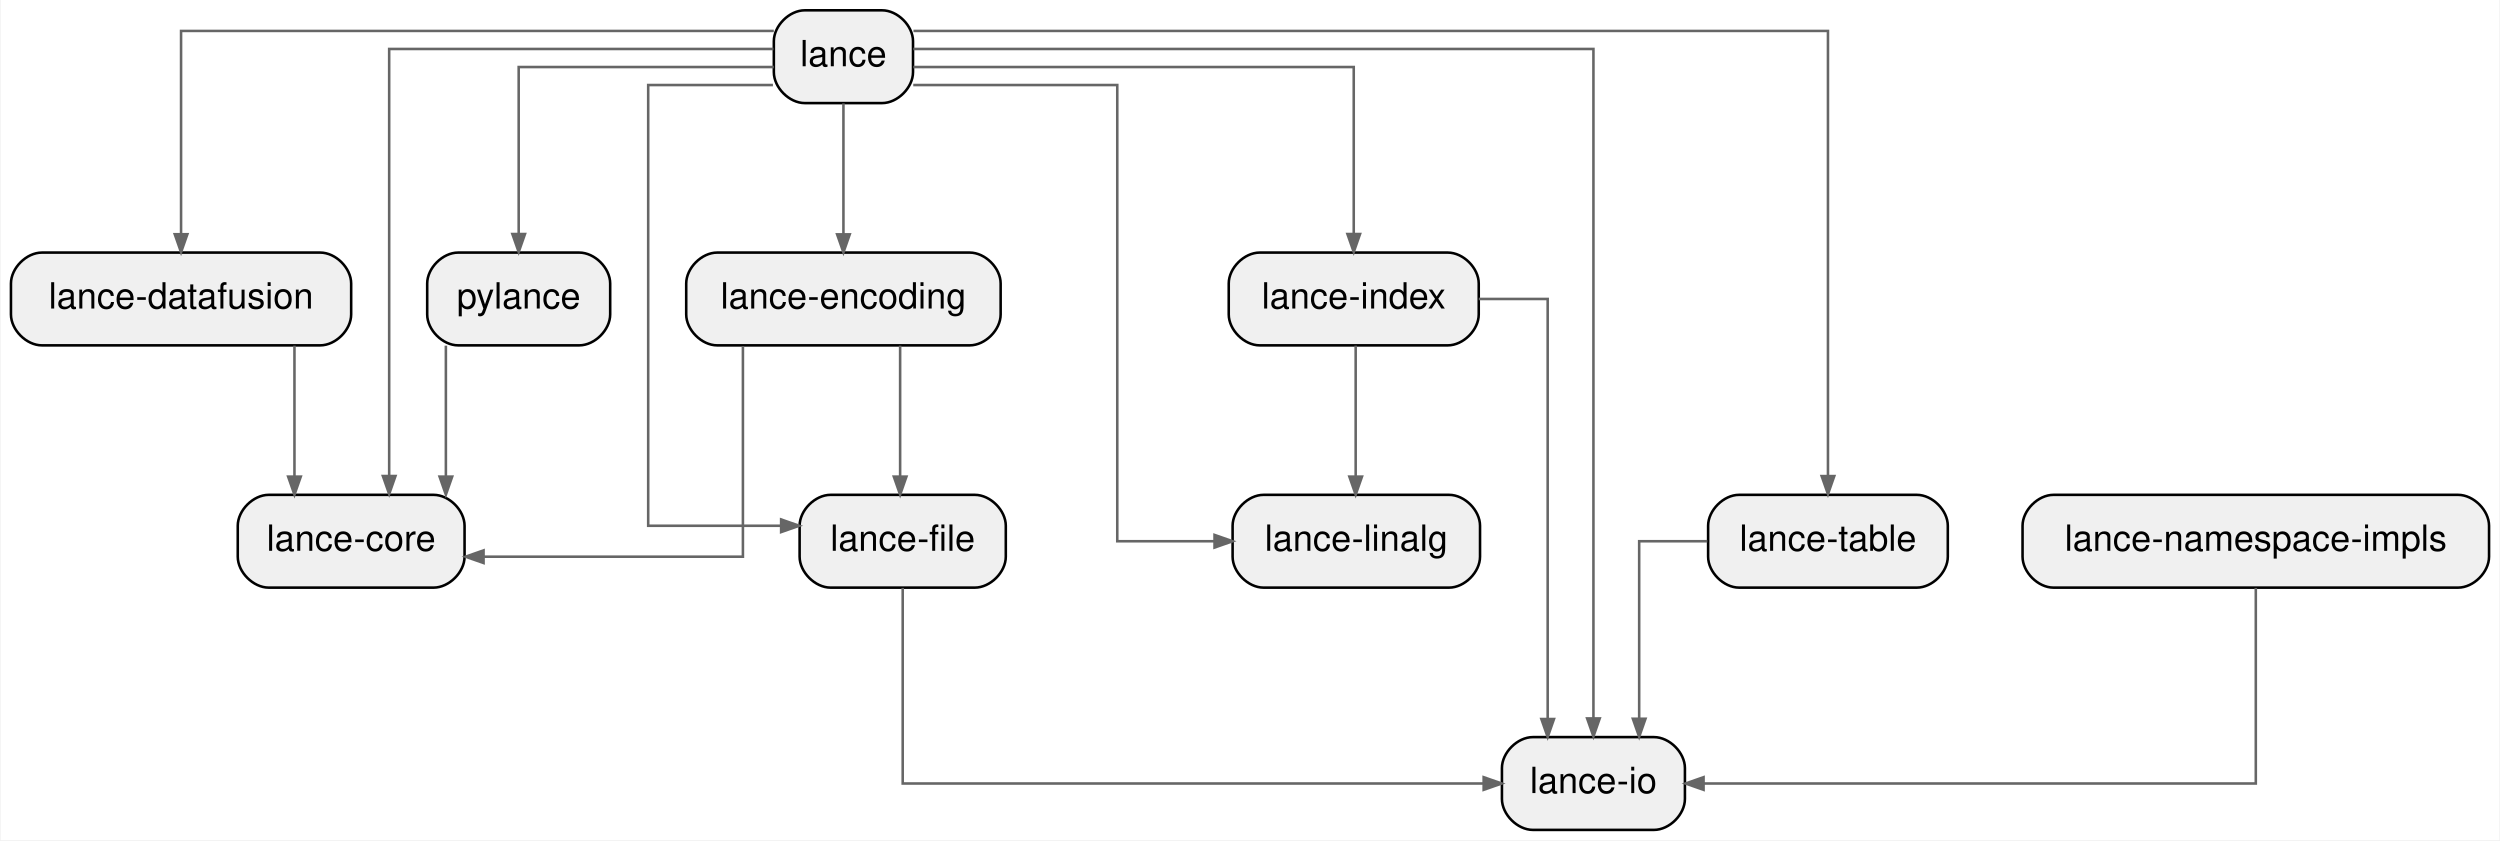
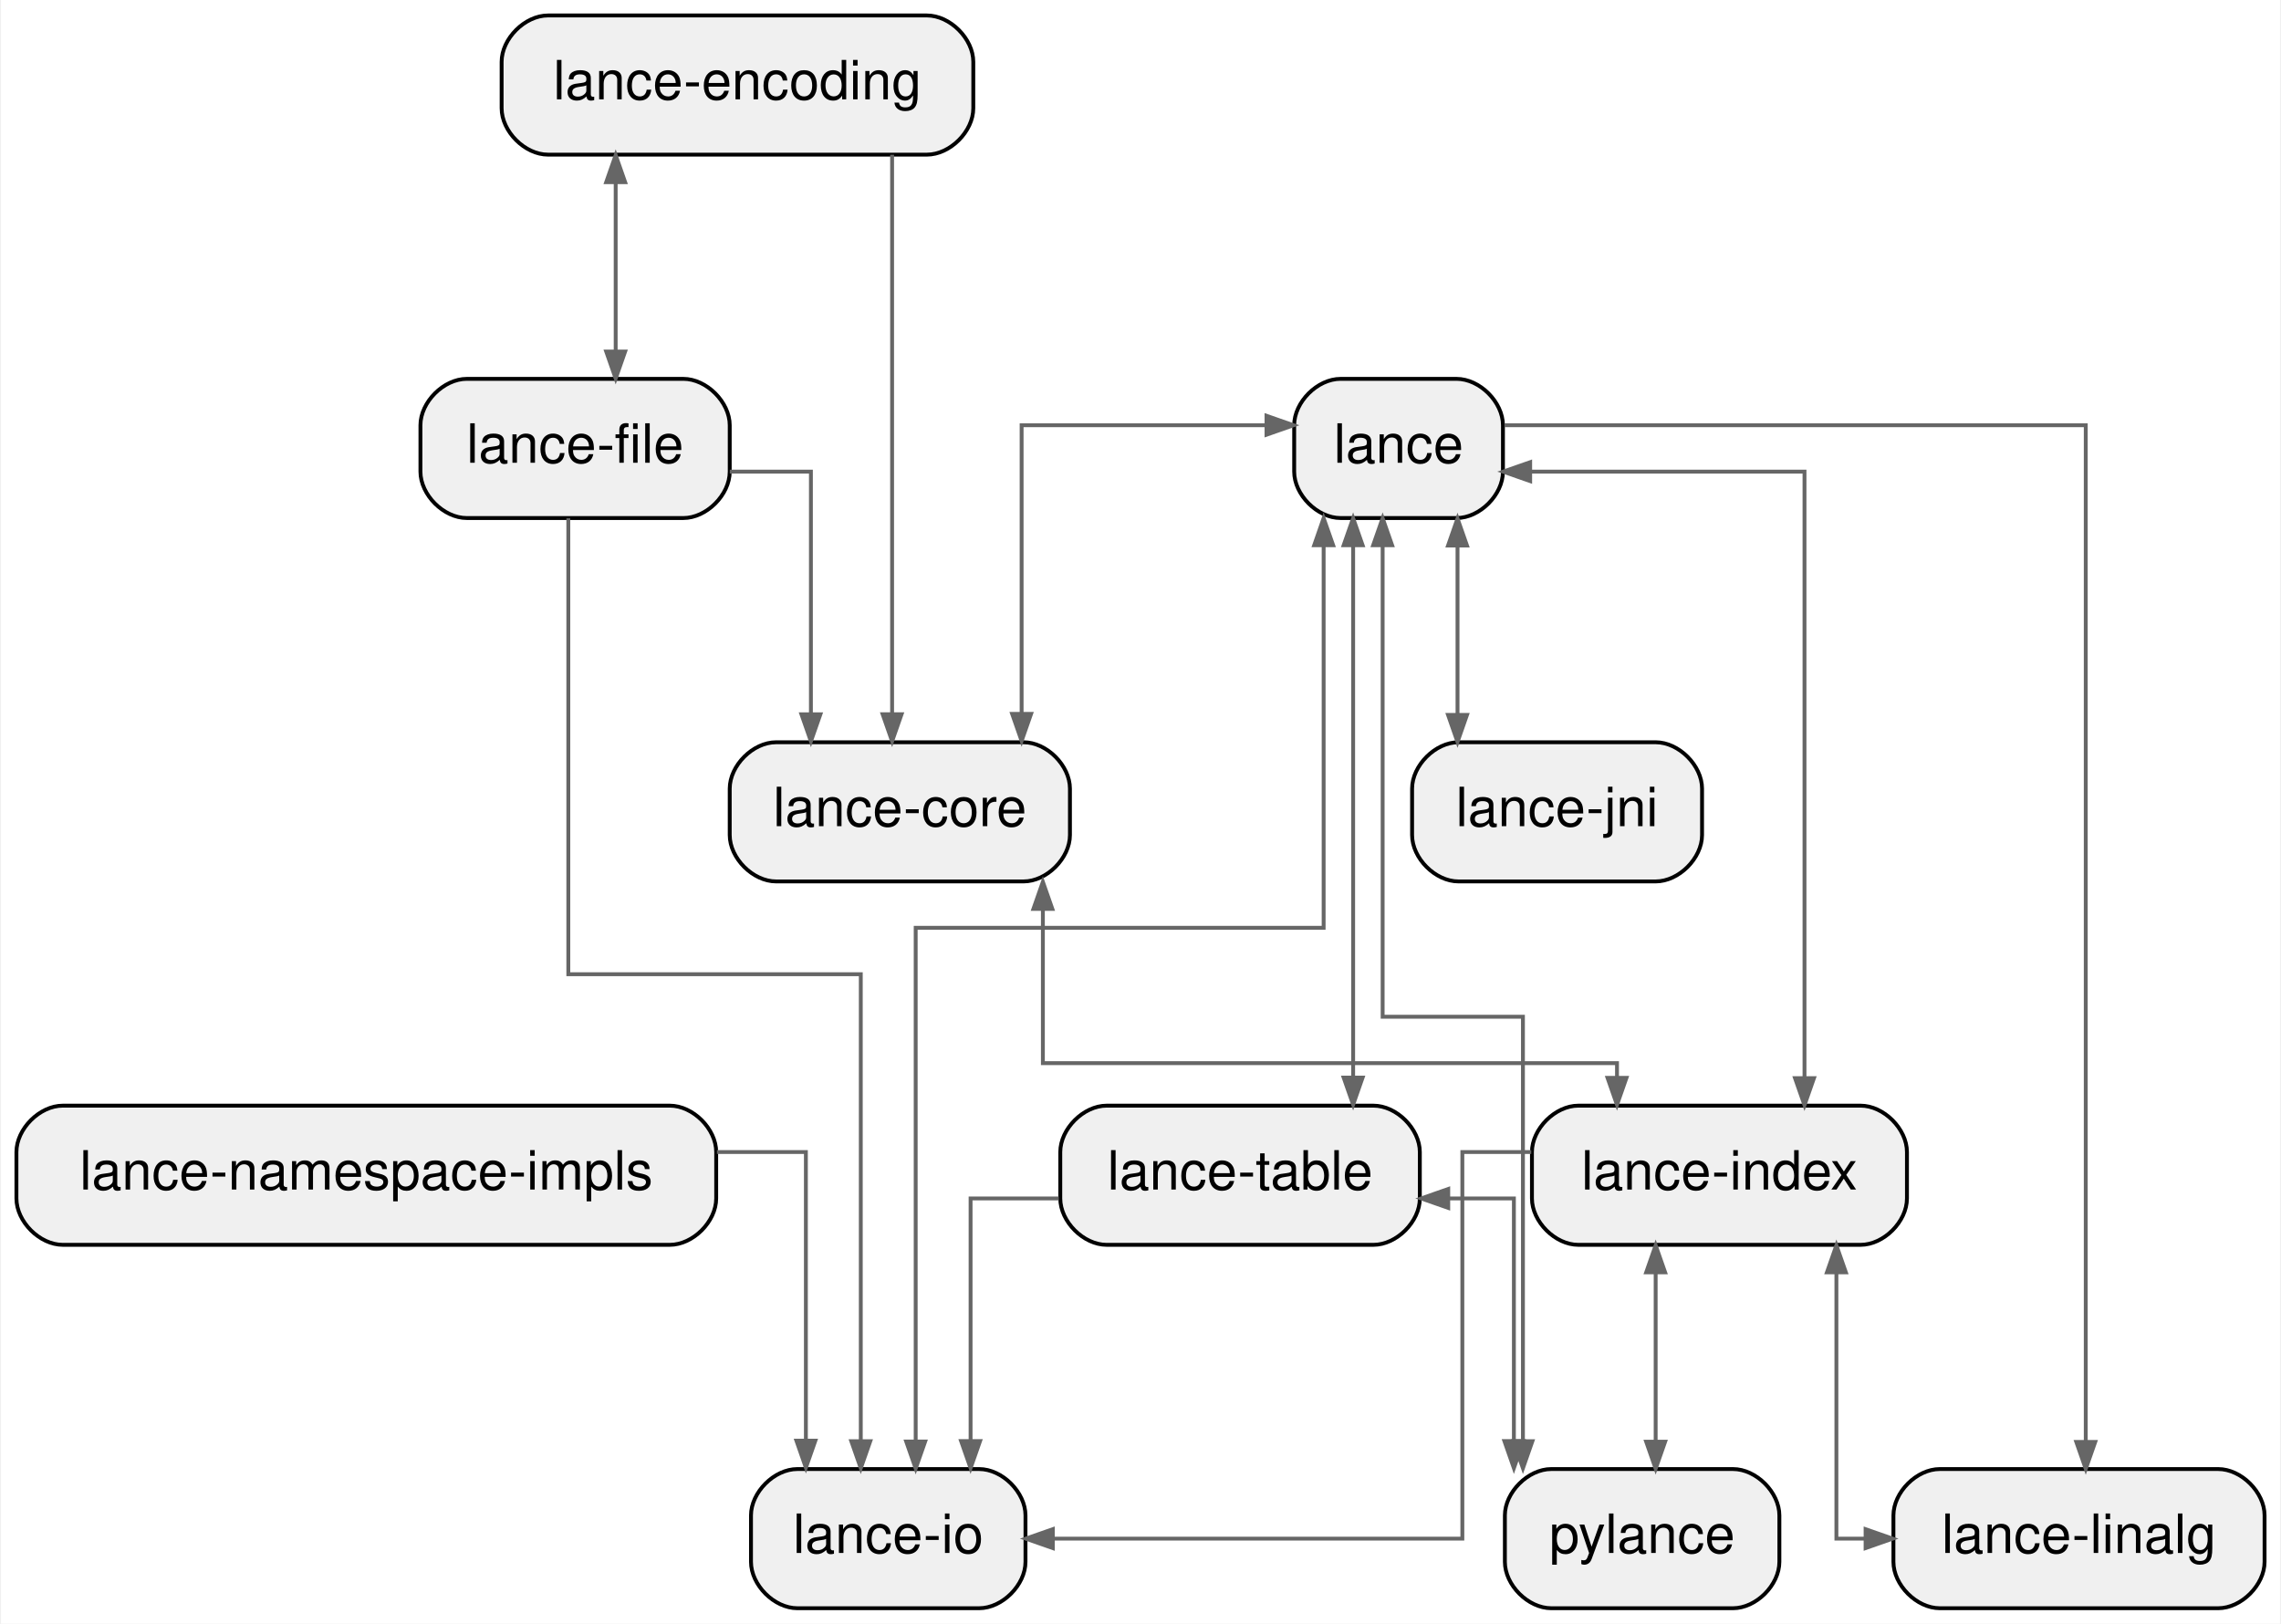
- <svg xmlns="http://www.w3.org/2000/svg" width="970pt" height="326pt" viewBox="0.00 0.00 969.50 326.00">
-   <g id="graph0" class="graph" transform="scale(1 1) rotate(0) translate(4 322)">
-     <polygon fill="white" stroke="transparent" points="-4,4 -4,-322 965.5,-322 965.5,4 -4,4" />
+ <svg xmlns="http://www.w3.org/2000/svg" width="590pt" height="420pt" viewBox="0.00 0.00 589.50 420.00">
+   <g id="graph0" class="graph" transform="scale(1 1) rotate(0) translate(4 416)">
+     <polygon fill="white" stroke="transparent" points="-4,4 -4,-416 585.5,-416 585.5,4 -4,4" />
    <g id="node1" class="node">
-       <path fill="#f0f0f0" stroke="black" d="M338,-318C338,-318 308,-318 308,-318 302,-318 296,-312 296,-306 296,-306 296,-294 296,-294 296,-288 302,-282 308,-282 308,-282 338,-282 338,-282 344,-282 350,-288 350,-294 350,-294 350,-306 350,-306 350,-312 344,-318 338,-318" />
-       <text text-anchor="middle" x="323" y="-296.3" font-family="Helvetica,sans-Serif" font-size="14.00">lance</text>
+       <path fill="#f0f0f0" stroke="black" d="M372.5,-318C372.5,-318 342.5,-318 342.5,-318 336.5,-318 330.5,-312 330.5,-306 330.5,-306 330.5,-294 330.5,-294 330.5,-288 336.5,-282 342.5,-282 342.5,-282 372.5,-282 372.5,-282 378.5,-282 384.5,-288 384.5,-294 384.5,-294 384.5,-306 384.5,-306 384.5,-312 378.5,-318 372.5,-318" />
+       <text text-anchor="middle" x="357.5" y="-296.3" font-family="Helvetica,sans-Serif" font-size="14.00">lance</text>
    </g>
    <g id="node2" class="node">
-       <path fill="#f0f0f0" stroke="black" d="M164,-130C164,-130 100,-130 100,-130 94,-130 88,-124 88,-118 88,-118 88,-106 88,-106 88,-100 94,-94 100,-94 100,-94 164,-94 164,-94 170,-94 176,-100 176,-106 176,-106 176,-118 176,-118 176,-124 170,-130 164,-130" />
-       <text text-anchor="middle" x="132" y="-108.3" font-family="Helvetica,sans-Serif" font-size="14.00">lance-core</text>
+       <path fill="#f0f0f0" stroke="black" d="M260.5,-224C260.5,-224 196.5,-224 196.5,-224 190.5,-224 184.5,-218 184.5,-212 184.5,-212 184.5,-200 184.5,-200 184.5,-194 190.5,-188 196.5,-188 196.5,-188 260.5,-188 260.5,-188 266.5,-188 272.5,-194 272.5,-200 272.5,-200 272.5,-212 272.5,-212 272.5,-218 266.5,-224 260.5,-224" />
+       <text text-anchor="middle" x="228.5" y="-202.3" font-family="Helvetica,sans-Serif" font-size="14.00">lance-core</text>
    </g>
    <g id="edge1" class="edge">
-       <path fill="none" stroke="#666666" d="M295.85,-303C246.41,-303 146.75,-303 146.75,-303 146.75,-303 146.75,-137.31 146.75,-137.31" />
-       <polygon fill="#666666" stroke="#666666" points="149.2,-137.31 146.75,-130.31 144.3,-137.31 149.2,-137.31" />
+       <path fill="none" stroke="#666666" d="M323.34,-306C323.34,-306 260,-306 260,-306 260,-306 260,-231.34 260,-231.34" />
+       <polygon fill="#666666" stroke="#666666" points="323.34,-308.45 330.34,-306 323.34,-303.55 323.34,-308.45" />
+       <polygon fill="#666666" stroke="#666666" points="262.45,-231.34 260,-224.34 257.55,-231.34 262.45,-231.34" />
+     </g>
+     <g id="node5" class="node">
+       <path fill="#f0f0f0" stroke="black" d="M477,-130C477,-130 404,-130 404,-130 398,-130 392,-124 392,-118 392,-118 392,-106 392,-106 392,-100 398,-94 404,-94 404,-94 477,-94 477,-94 483,-94 489,-100 489,-106 489,-106 489,-118 489,-118 489,-124 483,-130 477,-130" />
+       <text text-anchor="middle" x="440.5" y="-108.3" font-family="Helvetica,sans-Serif" font-size="14.00">lance-index</text>
+     </g>
+     <g id="edge2" class="edge">
+       <path fill="none" stroke="#666666" d="M391.54,-294C391.54,-294 462.5,-294 462.5,-294 462.5,-294 462.5,-137.12 462.5,-137.12" />
+       <polygon fill="#666666" stroke="#666666" points="391.54,-291.55 384.54,-294 391.54,-296.45 391.54,-291.55" />
+       <polygon fill="#666666" stroke="#666666" points="464.95,-137.12 462.5,-130.12 460.05,-137.12 464.95,-137.12" />
+     </g>
+     <g id="node6" class="node">
+       <path fill="#f0f0f0" stroke="black" d="M249,-36C249,-36 202,-36 202,-36 196,-36 190,-30 190,-24 190,-24 190,-12 190,-12 190,-6 196,0 202,0 202,0 249,0 249,0 255,0 261,-6 261,-12 261,-12 261,-24 261,-24 261,-30 255,-36 249,-36" />
+       <text text-anchor="middle" x="225.5" y="-14.3" font-family="Helvetica,sans-Serif" font-size="14.00">lance-io</text>
+     </g>
+     <g id="edge3" class="edge">
+       <path fill="none" stroke="#666666" d="M338.12,-274.97C338.12,-274.97 338.12,-176 338.12,-176 338.12,-176 232.6,-176 232.6,-176 232.6,-176 232.6,-43.12 232.6,-43.12" />
+       <polygon fill="#666666" stroke="#666666" points="335.68,-274.97 338.12,-281.97 340.58,-274.97 335.68,-274.97" />
+       <polygon fill="#666666" stroke="#666666" points="235.05,-43.12 232.6,-36.12 230.15,-43.12 235.05,-43.12" />
+     </g>
+     <g id="node7" class="node">
+       <path fill="#f0f0f0" stroke="black" d="M424,-224C424,-224 373,-224 373,-224 367,-224 361,-218 361,-212 361,-212 361,-200 361,-200 361,-194 367,-188 373,-188 373,-188 424,-188 424,-188 430,-188 436,-194 436,-200 436,-200 436,-212 436,-212 436,-218 430,-224 424,-224" />
+       <text text-anchor="middle" x="398.5" y="-202.3" font-family="Helvetica,sans-Serif" font-size="14.00">lance-jni</text>
+     </g>
+     <g id="edge4" class="edge">
+       <path fill="none" stroke="#666666" d="M372.75,-274.88C372.75,-274.88 372.75,-231.07 372.75,-231.07" />
+       <polygon fill="#666666" stroke="#666666" points="375.2,-231.07 372.75,-224.07 370.3,-231.07 375.2,-231.07" />
+       <polygon fill="#666666" stroke="#666666" points="370.3,-274.88 372.75,-281.88 375.2,-274.88 370.3,-274.88" />
+     </g>
+     <g id="node8" class="node">
+       <path fill="#f0f0f0" stroke="black" d="M569.5,-36C569.5,-36 497.5,-36 497.5,-36 491.5,-36 485.5,-30 485.5,-24 485.5,-24 485.5,-12 485.5,-12 485.5,-6 491.5,0 497.5,0 497.5,0 569.5,0 569.5,0 575.5,0 581.5,-6 581.5,-12 581.5,-12 581.5,-24 581.5,-24 581.5,-30 575.5,-36 569.5,-36" />
+       <text text-anchor="middle" x="533.5" y="-14.3" font-family="Helvetica,sans-Serif" font-size="14.00">lance-linalg</text>
+     </g>
+     <g id="edge5" class="edge">
+       <path fill="none" stroke="#666666" d="M384.88,-306C434.74,-306 535.25,-306 535.25,-306 535.25,-306 535.25,-43.02 535.25,-43.02" />
+       <polygon fill="#666666" stroke="#666666" points="537.7,-43.02 535.25,-36.02 532.8,-43.02 537.7,-43.02" />
+     </g>
+     <g id="node10" class="node">
+       <path fill="#f0f0f0" stroke="black" d="M351,-130C351,-130 282,-130 282,-130 276,-130 270,-124 270,-118 270,-118 270,-106 270,-106 270,-100 276,-94 282,-94 282,-94 351,-94 351,-94 357,-94 363,-100 363,-106 363,-106 363,-118 363,-118 363,-124 357,-130 351,-130" />
+       <text text-anchor="middle" x="316.5" y="-108.3" font-family="Helvetica,sans-Serif" font-size="14.00">lance-table</text>
+     </g>
+     <g id="edge6" class="edge">
+       <path fill="none" stroke="#666666" d="M345.75,-274.97C345.75,-274.97 345.75,-137.25 345.75,-137.25" />
+       <polygon fill="#666666" stroke="#666666" points="348.2,-137.25 345.75,-130.25 343.3,-137.25 348.2,-137.25" />
+       <polygon fill="#666666" stroke="#666666" points="343.3,-274.97 345.75,-281.97 348.2,-274.97 343.3,-274.97" />
+     </g>
+     <g id="node11" class="node">
+       <path fill="#f0f0f0" stroke="black" d="M444,-36C444,-36 397,-36 397,-36 391,-36 385,-30 385,-24 385,-24 385,-12 385,-12 385,-6 391,0 397,0 397,0 444,0 444,0 450,0 456,-6 456,-12 456,-12 456,-24 456,-24 456,-30 450,-36 444,-36" />
+       <text text-anchor="middle" x="420.5" y="-14.3" font-family="Helvetica,sans-Serif" font-size="14.00">pylance</text>
+     </g>
+     <g id="edge7" class="edge">
+       <path fill="none" stroke="#666666" d="M353.38,-274.97C353.38,-274.97 353.38,-153 353.38,-153 353.38,-153 389.67,-153 389.67,-153 389.67,-153 389.67,-43.21 389.67,-43.21" />
+       <polygon fill="#666666" stroke="#666666" points="350.93,-274.97 353.38,-281.97 355.83,-274.97 350.93,-274.97" />
+       <polygon fill="#666666" stroke="#666666" points="392.12,-43.21 389.67,-36.21 387.22,-43.21 392.12,-43.21" />
+     </g>
+     <g id="edge8" class="edge">
+       <path fill="none" stroke="#666666" d="M265.5,-180.89C265.5,-180.89 265.5,-141 265.5,-141 265.5,-141 414,-141 414,-141 414,-141 414,-137.2 414,-137.2" />
+       <polygon fill="#666666" stroke="#666666" points="263.05,-180.89 265.5,-187.89 267.95,-180.89 263.05,-180.89" />
+       <polygon fill="#666666" stroke="#666666" points="416.45,-137.2 414,-130.2 411.55,-137.2 416.45,-137.2" />
    </g>
    <g id="node3" class="node">
-       <path fill="#f0f0f0" stroke="black" d="M120,-224C120,-224 12,-224 12,-224 6,-224 0,-218 0,-212 0,-212 0,-200 0,-200 0,-194 6,-188 12,-188 12,-188 120,-188 120,-188 126,-188 132,-194 132,-200 132,-200 132,-212 132,-212 132,-218 126,-224 120,-224" />
-       <text text-anchor="middle" x="66" y="-202.3" font-family="Helvetica,sans-Serif" font-size="14.00">lance-datafusion</text>
+       <path fill="#f0f0f0" stroke="black" d="M235.5,-412C235.5,-412 137.5,-412 137.5,-412 131.5,-412 125.5,-406 125.5,-400 125.5,-400 125.5,-388 125.5,-388 125.5,-382 131.5,-376 137.5,-376 137.5,-376 235.5,-376 235.5,-376 241.5,-376 247.5,-382 247.5,-388 247.5,-388 247.5,-400 247.5,-400 247.5,-406 241.5,-412 235.5,-412" />
+       <text text-anchor="middle" x="186.5" y="-390.3" font-family="Helvetica,sans-Serif" font-size="14.00">lance-encoding</text>
    </g>
-     <g id="edge2" class="edge">
-       <path fill="none" stroke="#666666" d="M295.98,-310C230,-310 66,-310 66,-310 66,-310 66,-231.12 66,-231.12" />
-       <polygon fill="#666666" stroke="#666666" points="68.45,-231.12 66,-224.12 63.55,-231.12 68.45,-231.12" />
+     <g id="edge9" class="edge">
+       <path fill="none" stroke="#666666" d="M226.5,-375.97C226.5,-375.97 226.5,-231.25 226.5,-231.25" />
+       <polygon fill="#666666" stroke="#666666" points="228.95,-231.25 226.5,-224.25 224.05,-231.25 228.95,-231.25" />
    </g>
    <g id="node4" class="node">
-       <path fill="#f0f0f0" stroke="black" d="M372,-224C372,-224 274,-224 274,-224 268,-224 262,-218 262,-212 262,-212 262,-200 262,-200 262,-194 268,-188 274,-188 274,-188 372,-188 372,-188 378,-188 384,-194 384,-200 384,-200 384,-212 384,-212 384,-218 378,-224 372,-224" />
-       <text text-anchor="middle" x="323" y="-202.3" font-family="Helvetica,sans-Serif" font-size="14.00">lance-encoding</text>
-     </g>
-     <g id="edge3" class="edge">
-       <path fill="none" stroke="#666666" d="M323,-281.88C323,-281.88 323,-231.07 323,-231.07" />
-       <polygon fill="#666666" stroke="#666666" points="325.45,-231.07 323,-224.07 320.55,-231.07 325.45,-231.07" />
-     </g>
-     <g id="node5" class="node">
-       <path fill="#f0f0f0" stroke="black" d="M374,-130C374,-130 318,-130 318,-130 312,-130 306,-124 306,-118 306,-118 306,-106 306,-106 306,-100 312,-94 318,-94 318,-94 374,-94 374,-94 380,-94 386,-100 386,-106 386,-106 386,-118 386,-118 386,-124 380,-130 374,-130" />
-       <text text-anchor="middle" x="346" y="-108.3" font-family="Helvetica,sans-Serif" font-size="14.00">lance-file</text>
-     </g>
-     <g id="edge4" class="edge">
-       <path fill="none" stroke="#666666" d="M295.65,-289C273.95,-289 247.25,-289 247.25,-289 247.25,-289 247.25,-118 247.25,-118 247.25,-118 298.83,-118 298.83,-118" />
-       <polygon fill="#666666" stroke="#666666" points="298.83,-120.45 305.83,-118 298.83,-115.55 298.83,-120.45" />
-     </g>
-     <g id="node6" class="node">
-       <path fill="#f0f0f0" stroke="black" d="M557.5,-224C557.5,-224 484.5,-224 484.5,-224 478.5,-224 472.5,-218 472.5,-212 472.5,-212 472.5,-200 472.5,-200 472.5,-194 478.5,-188 484.5,-188 484.5,-188 557.5,-188 557.5,-188 563.5,-188 569.5,-194 569.5,-200 569.5,-200 569.5,-212 569.5,-212 569.5,-218 563.5,-224 557.5,-224" />
-       <text text-anchor="middle" x="521" y="-202.3" font-family="Helvetica,sans-Serif" font-size="14.00">lance-index</text>
-     </g>
-     <g id="edge5" class="edge">
-       <path fill="none" stroke="#666666" d="M350.12,-296C404.34,-296 521,-296 521,-296 521,-296 521,-231.21 521,-231.21" />
-       <polygon fill="#666666" stroke="#666666" points="523.45,-231.21 521,-224.21 518.55,-231.21 523.45,-231.21" />
-     </g>
-     <g id="node7" class="node">
-       <path fill="#f0f0f0" stroke="black" d="M637.5,-36C637.5,-36 590.5,-36 590.5,-36 584.5,-36 578.5,-30 578.5,-24 578.5,-24 578.5,-12 578.5,-12 578.5,-6 584.5,0 590.5,0 590.5,0 637.5,0 637.5,0 643.5,0 649.5,-6 649.5,-12 649.5,-12 649.5,-24 649.5,-24 649.5,-30 643.5,-36 637.5,-36" />
-       <text text-anchor="middle" x="614" y="-14.3" font-family="Helvetica,sans-Serif" font-size="14.00">lance-io</text>
-     </g>
-     <g id="edge6" class="edge">
-       <path fill="none" stroke="#666666" d="M350.12,-303C422.36,-303 614,-303 614,-303 614,-303 614,-43.26 614,-43.26" />
-       <polygon fill="#666666" stroke="#666666" points="616.45,-43.26 614,-36.26 611.55,-43.26 616.45,-43.26" />
-     </g>
-     <g id="node8" class="node">
-       <path fill="#f0f0f0" stroke="black" d="M558,-130C558,-130 486,-130 486,-130 480,-130 474,-124 474,-118 474,-118 474,-106 474,-106 474,-100 480,-94 486,-94 486,-94 558,-94 558,-94 564,-94 570,-100 570,-106 570,-106 570,-118 570,-118 570,-124 564,-130 558,-130" />
-       <text text-anchor="middle" x="522" y="-108.3" font-family="Helvetica,sans-Serif" font-size="14.00">lance-linalg</text>
-     </g>
-     <g id="edge7" class="edge">
-       <path fill="none" stroke="#666666" d="M350.09,-289C381.57,-289 429.25,-289 429.25,-289 429.25,-289 429.25,-112 429.25,-112 429.25,-112 466.99,-112 466.99,-112" />
-       <polygon fill="#666666" stroke="#666666" points="466.99,-114.45 473.99,-112 466.99,-109.55 466.99,-114.45" />
-     </g>
-     <g id="node10" class="node">
-       <path fill="#f0f0f0" stroke="black" d="M739.5,-130C739.5,-130 670.5,-130 670.5,-130 664.5,-130 658.5,-124 658.5,-118 658.5,-118 658.5,-106 658.5,-106 658.5,-100 664.5,-94 670.5,-94 670.5,-94 739.5,-94 739.5,-94 745.5,-94 751.5,-100 751.5,-106 751.5,-106 751.5,-118 751.5,-118 751.5,-124 745.5,-130 739.5,-130" />
-       <text text-anchor="middle" x="705" y="-108.3" font-family="Helvetica,sans-Serif" font-size="14.00">lance-table</text>
-     </g>
-     <g id="edge8" class="edge">
-       <path fill="none" stroke="#666666" d="M350.17,-310C437.44,-310 705,-310 705,-310 705,-310 705,-137.27 705,-137.27" />
-       <polygon fill="#666666" stroke="#666666" points="707.45,-137.27 705,-130.27 702.55,-137.27 707.45,-137.27" />
-     </g>
-     <g id="node11" class="node">
-       <path fill="#f0f0f0" stroke="black" d="M220.5,-224C220.5,-224 173.5,-224 173.5,-224 167.5,-224 161.5,-218 161.5,-212 161.5,-212 161.5,-200 161.5,-200 161.5,-194 167.5,-188 173.5,-188 173.5,-188 220.5,-188 220.5,-188 226.5,-188 232.5,-194 232.5,-200 232.5,-200 232.5,-212 232.5,-212 232.5,-218 226.5,-224 220.5,-224" />
-       <text text-anchor="middle" x="197" y="-202.3" font-family="Helvetica,sans-Serif" font-size="14.00">pylance</text>
-     </g>
-     <g id="edge9" class="edge">
-       <path fill="none" stroke="#666666" d="M295.97,-296C258.95,-296 197,-296 197,-296 197,-296 197,-231.21 197,-231.21" />
-       <polygon fill="#666666" stroke="#666666" points="199.45,-231.21 197,-224.21 194.55,-231.21 199.45,-231.21" />
+       <path fill="#f0f0f0" stroke="black" d="M172.5,-318C172.5,-318 116.5,-318 116.5,-318 110.5,-318 104.5,-312 104.5,-306 104.5,-306 104.5,-294 104.5,-294 104.5,-288 110.5,-282 116.5,-282 116.5,-282 172.5,-282 172.5,-282 178.5,-282 184.5,-288 184.5,-294 184.5,-294 184.5,-306 184.5,-306 184.5,-312 178.5,-318 172.5,-318" />
+       <text text-anchor="middle" x="144.5" y="-296.3" font-family="Helvetica,sans-Serif" font-size="14.00">lance-file</text>
    </g>
    <g id="edge10" class="edge">
-       <path fill="none" stroke="#666666" d="M110,-187.88C110,-187.88 110,-137.07 110,-137.07" />
-       <polygon fill="#666666" stroke="#666666" points="112.45,-137.07 110,-130.07 107.55,-137.07 112.45,-137.07" />
+       <path fill="none" stroke="#666666" d="M155,-368.88C155,-368.88 155,-325.07 155,-325.07" />
+       <polygon fill="#666666" stroke="#666666" points="157.45,-325.07 155,-318.07 152.55,-325.07 157.45,-325.07" />
+       <polygon fill="#666666" stroke="#666666" points="152.55,-368.88 155,-375.88 157.45,-368.88 152.55,-368.88" />
    </g>
    <g id="edge11" class="edge">
-       <path fill="none" stroke="#666666" d="M284,-187.66C284,-158.79 284,-106 284,-106 284,-106 183.37,-106 183.37,-106" />
-       <polygon fill="#666666" stroke="#666666" points="183.37,-103.55 176.37,-106 183.37,-108.45 183.37,-103.55" />
+       <path fill="none" stroke="#666666" d="M184.51,-294C196.01,-294 205.5,-294 205.5,-294 205.5,-294 205.5,-231.23 205.5,-231.23" />
+       <polygon fill="#666666" stroke="#666666" points="207.95,-231.23 205.5,-224.23 203.05,-231.23 207.95,-231.23" />
    </g>
    <g id="edge12" class="edge">
-       <path fill="none" stroke="#666666" d="M345,-187.88C345,-187.88 345,-137.07 345,-137.07" />
-       <polygon fill="#666666" stroke="#666666" points="347.45,-137.07 345,-130.07 342.55,-137.07 347.45,-137.07" />
+       <path fill="none" stroke="#666666" d="M142.75,-281.94C142.75,-244.95 142.75,-164 142.75,-164 142.75,-164 218.4,-164 218.4,-164 218.4,-164 218.4,-43.2 218.4,-43.2" />
+       <polygon fill="#666666" stroke="#666666" points="220.85,-43.2 218.4,-36.2 215.95,-43.2 220.85,-43.2" />
    </g>
    <g id="edge13" class="edge">
-       <path fill="none" stroke="#666666" d="M346,-93.88C346,-66.56 346,-18 346,-18 346,-18 571.41,-18 571.41,-18" />
-       <polygon fill="#666666" stroke="#666666" points="571.41,-20.45 578.41,-18 571.41,-15.55 571.41,-20.45" />
+       <path fill="none" stroke="#666666" d="M391.82,-118C381.68,-118 374,-118 374,-118 374,-118 374,-18 374,-18 374,-18 268.07,-18 268.07,-18" />
+       <polygon fill="#666666" stroke="#666666" points="268.07,-15.55 261.07,-18 268.07,-20.45 268.07,-15.55" />
    </g>
    <g id="edge14" class="edge">
-       <path fill="none" stroke="#666666" d="M569.51,-206C584.07,-206 596.25,-206 596.25,-206 596.25,-206 596.25,-43.03 596.25,-43.03" />
-       <polygon fill="#666666" stroke="#666666" points="598.7,-43.03 596.25,-36.03 593.8,-43.03 598.7,-43.03" />
+       <path fill="none" stroke="#666666" d="M470.75,-86.88C470.75,-86.88 470.75,-18 470.75,-18 470.75,-18 478.3,-18 478.3,-18" />
+       <polygon fill="#666666" stroke="#666666" points="468.3,-86.88 470.75,-93.88 473.2,-86.88 468.3,-86.88" />
+       <polygon fill="#666666" stroke="#666666" points="478.3,-20.45 485.3,-18 478.3,-15.55 478.3,-20.45" />
    </g>
    <g id="edge15" class="edge">
-       <path fill="none" stroke="#666666" d="M521.75,-187.88C521.75,-187.88 521.75,-137.07 521.75,-137.07" />
-       <polygon fill="#666666" stroke="#666666" points="524.2,-137.07 521.75,-130.07 519.3,-137.07 524.2,-137.07" />
+       <path fill="none" stroke="#666666" d="M424,-86.88C424,-86.88 424,-43.07 424,-43.07" />
+       <polygon fill="#666666" stroke="#666666" points="426.45,-43.07 424,-36.07 421.55,-43.07 426.45,-43.07" />
+       <polygon fill="#666666" stroke="#666666" points="421.55,-86.88 424,-93.88 426.45,-86.88 421.55,-86.88" />
    </g>
    <g id="node9" class="node">
-       <path fill="#f0f0f0" stroke="black" d="M949.5,-130C949.5,-130 792.5,-130 792.5,-130 786.5,-130 780.5,-124 780.5,-118 780.5,-118 780.5,-106 780.5,-106 780.5,-100 786.5,-94 792.5,-94 792.5,-94 949.5,-94 949.5,-94 955.5,-94 961.5,-100 961.5,-106 961.5,-106 961.5,-118 961.5,-118 961.5,-124 955.5,-130 949.5,-130" />
-       <text text-anchor="middle" x="871" y="-108.3" font-family="Helvetica,sans-Serif" font-size="14.00">lance-namespace-impls</text>
+       <path fill="#f0f0f0" stroke="black" d="M169,-130C169,-130 12,-130 12,-130 6,-130 0,-124 0,-118 0,-118 0,-106 0,-106 0,-100 6,-94 12,-94 12,-94 169,-94 169,-94 175,-94 181,-100 181,-106 181,-106 181,-118 181,-118 181,-124 175,-130 169,-130" />
+       <text text-anchor="middle" x="90.5" y="-108.3" font-family="Helvetica,sans-Serif" font-size="14.00">lance-namespace-impls</text>
    </g>
    <g id="edge16" class="edge">
-       <path fill="none" stroke="#666666" d="M871,-93.88C871,-66.56 871,-18 871,-18 871,-18 656.73,-18 656.73,-18" />
-       <polygon fill="#666666" stroke="#666666" points="656.73,-15.55 649.73,-18 656.73,-20.45 656.73,-15.55" />
+       <path fill="none" stroke="#666666" d="M181.19,-118C194.7,-118 204.2,-118 204.2,-118 204.2,-118 204.2,-43.34 204.2,-43.34" />
+       <polygon fill="#666666" stroke="#666666" points="206.65,-43.34 204.2,-36.34 201.75,-43.34 206.65,-43.34" />
    </g>
    <g id="edge17" class="edge">
-       <path fill="none" stroke="#666666" d="M658.19,-112C643.84,-112 631.75,-112 631.75,-112 631.75,-112 631.75,-43.12 631.75,-43.12" />
-       <polygon fill="#666666" stroke="#666666" points="634.2,-43.12 631.75,-36.12 629.3,-43.12 634.2,-43.12" />
+       <path fill="none" stroke="#666666" d="M269.62,-106C257.01,-106 246.8,-106 246.8,-106 246.8,-106 246.8,-43.23 246.8,-43.23" />
+       <polygon fill="#666666" stroke="#666666" points="249.25,-43.23 246.8,-36.23 244.35,-43.23 249.25,-43.23" />
    </g>
    <g id="edge18" class="edge">
-       <path fill="none" stroke="#666666" d="M168.75,-187.88C168.75,-187.88 168.75,-137.07 168.75,-137.07" />
-       <polygon fill="#666666" stroke="#666666" points="171.2,-137.07 168.75,-130.07 166.3,-137.07 171.2,-137.07" />
+       <path fill="none" stroke="#666666" d="M370.35,-106C370.35,-106 387.33,-106 387.33,-106 387.33,-106 387.33,-43.23 387.33,-43.23" />
+       <polygon fill="#666666" stroke="#666666" points="370.35,-103.55 363.35,-106 370.35,-108.45 370.35,-103.55" />
+       <polygon fill="#666666" stroke="#666666" points="389.78,-43.23 387.33,-36.23 384.88,-43.23 389.78,-43.23" />
    </g>
  </g>
</svg>
